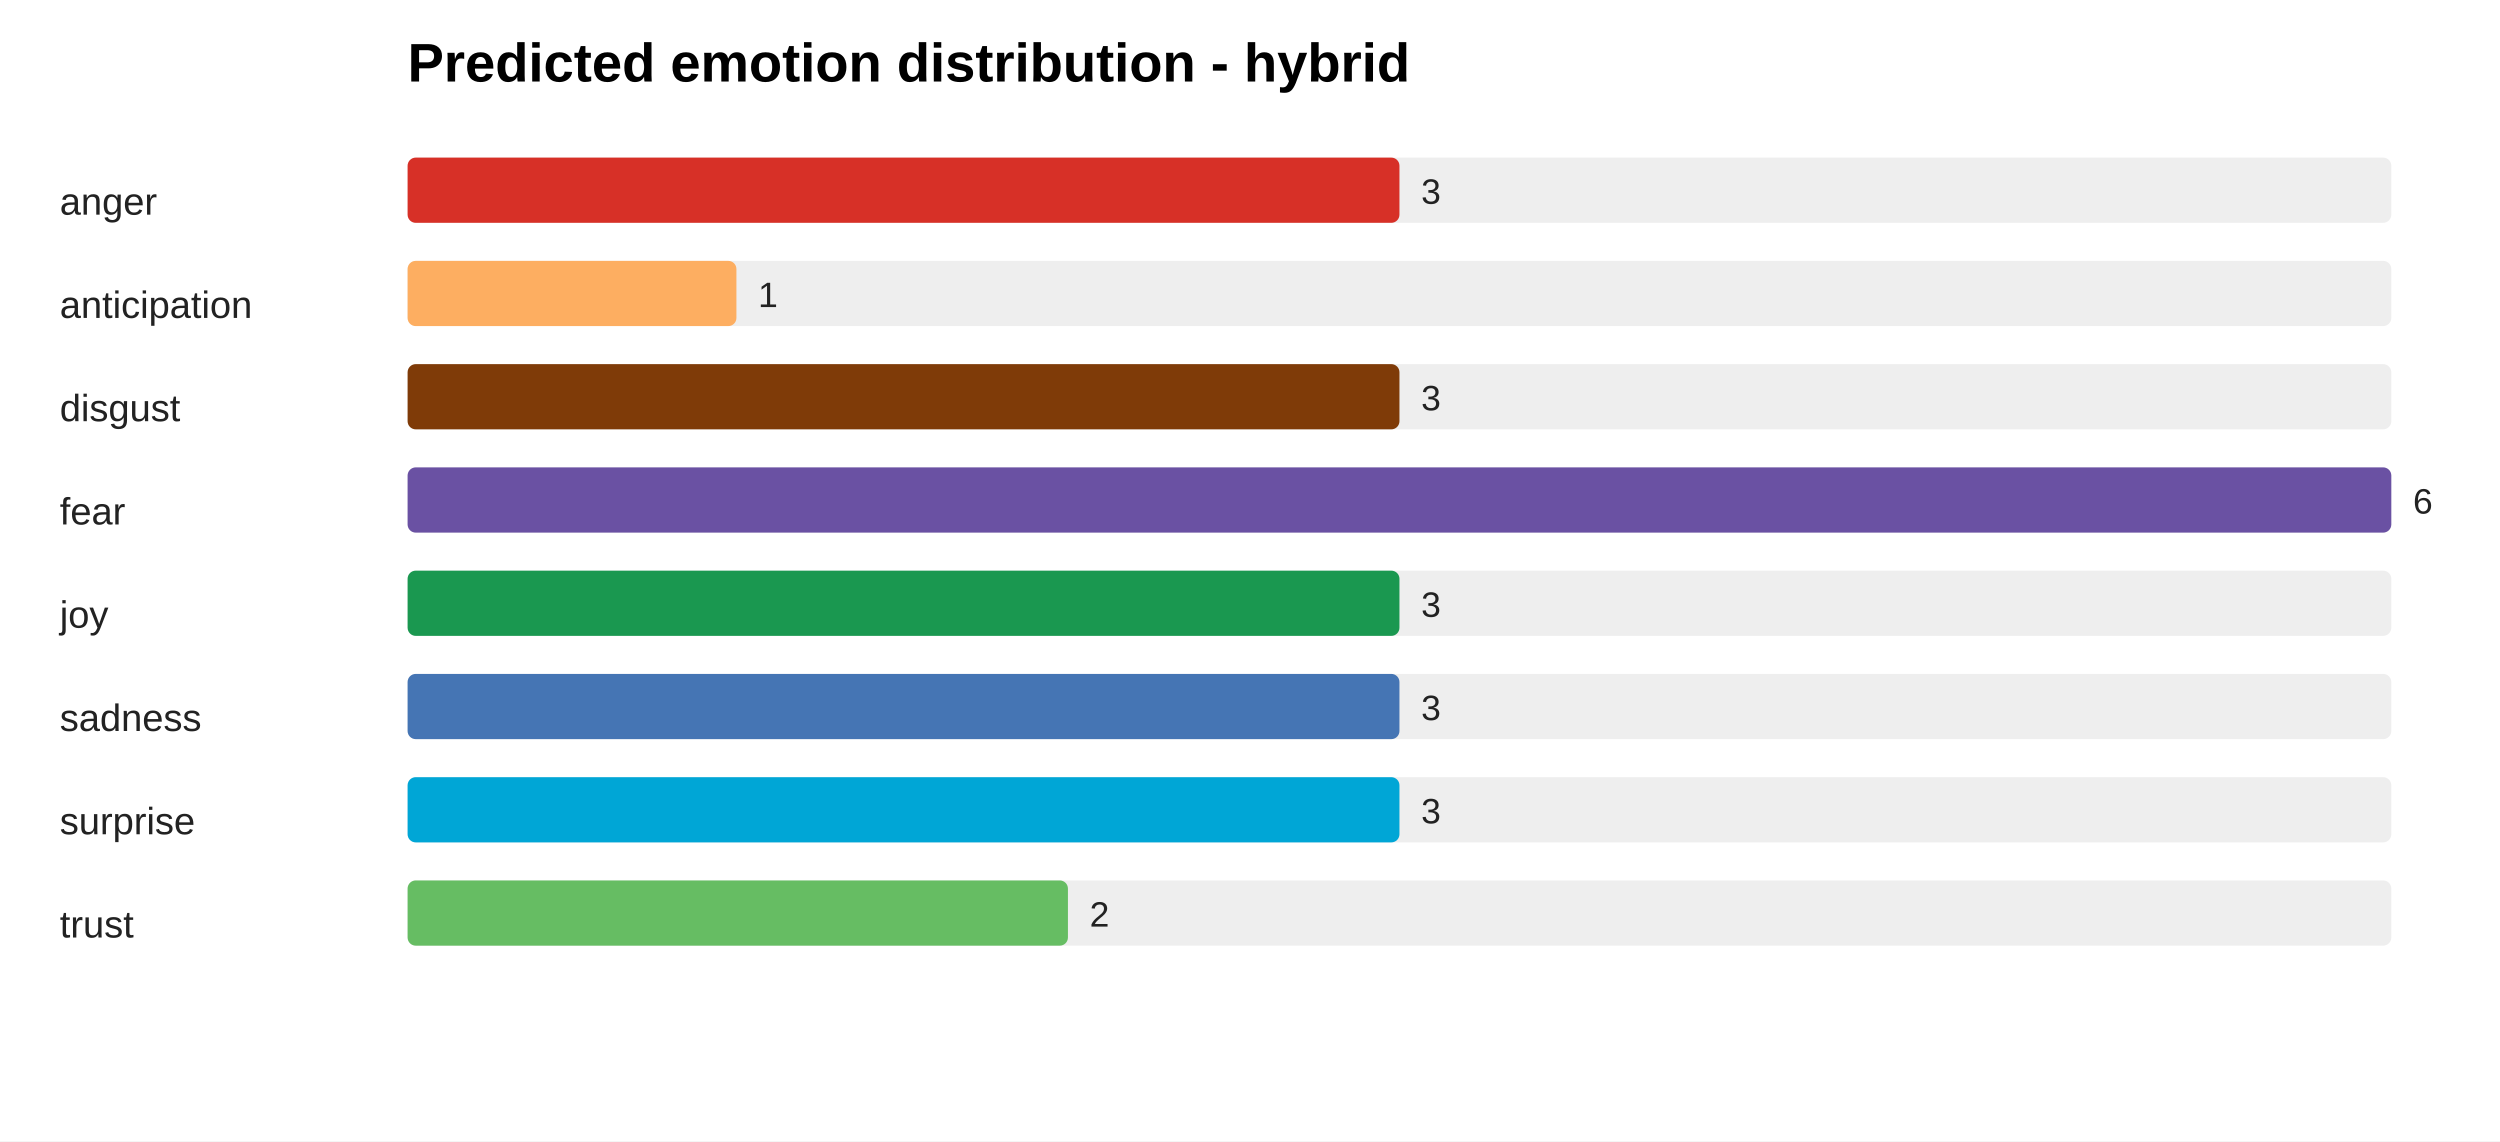
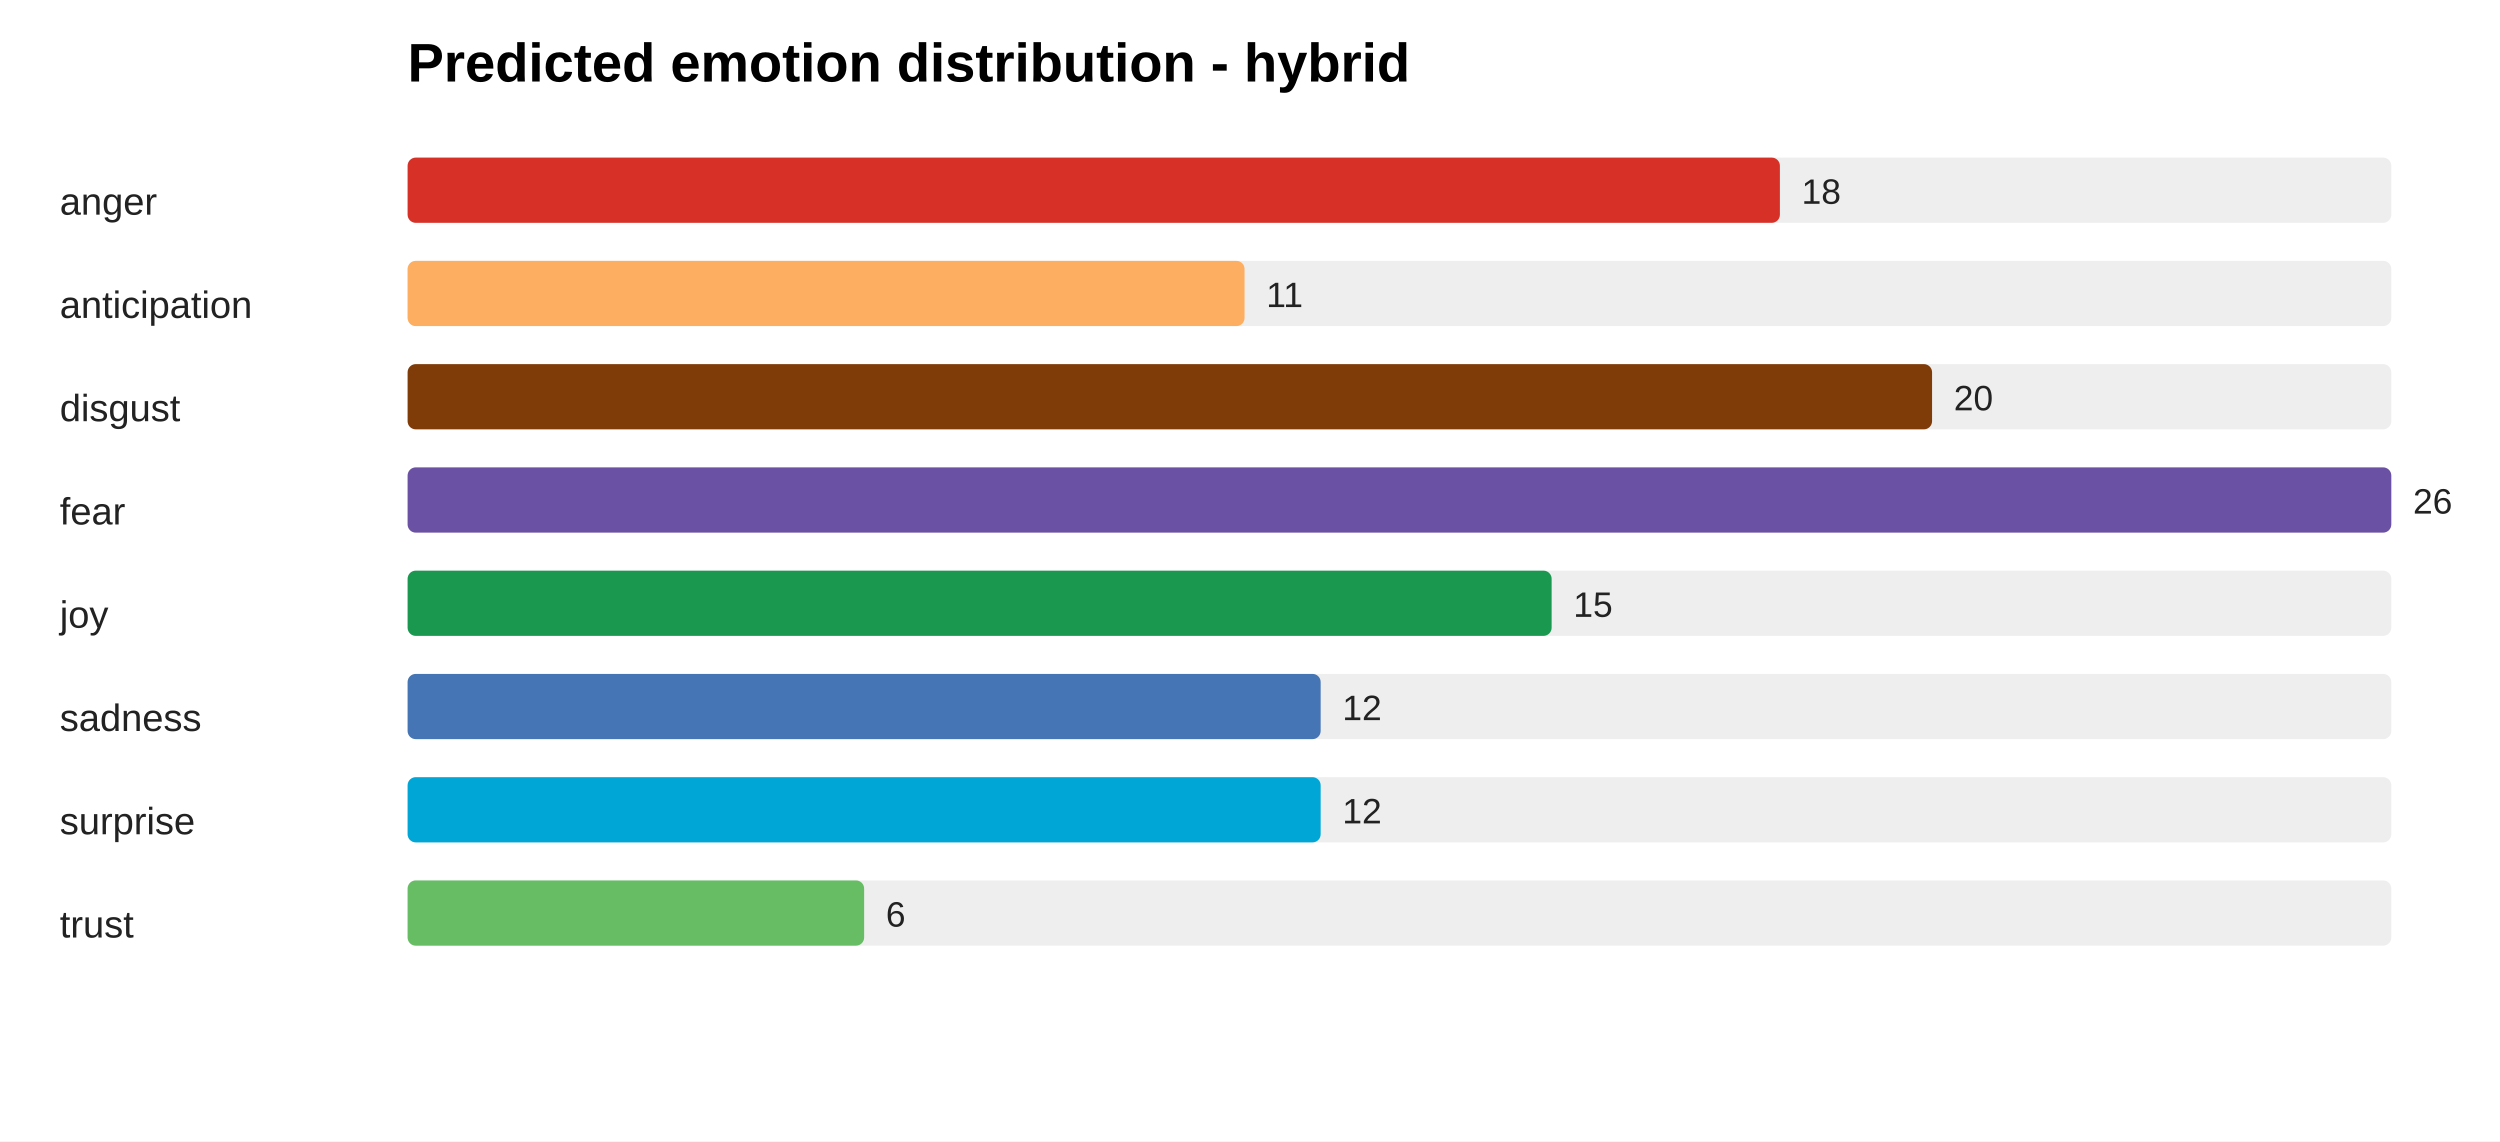
<svg xmlns="http://www.w3.org/2000/svg" width="920" height="420" viewBox="0 0 920 420">
  <rect width="100%" height="100%" fill="#ffffff" />
  <text x="150" y="30" font-family="Arial, sans-serif" font-size="20" font-weight="700">Predicted emotion distribution - hybrid</text>
  <text x="22" y="79" font-family="Arial, sans-serif" font-size="14" fill="#222">anger</text>
  <rect x="150" y="58" width="730" height="24" rx="3" fill="#eeeeee" />
-   <rect x="150" y="58" width="365" height="24" rx="3" fill="#d73027" />
-   <text x="523" y="75" font-family="Arial, sans-serif" font-size="13" fill="#222">3</text>
+   <rect x="150" y="58" width="505" height="24" rx="3" fill="#d73027" />
+   <text x="663" y="75" font-family="Arial, sans-serif" font-size="13" fill="#222">18</text>
  <text x="22" y="117" font-family="Arial, sans-serif" font-size="14" fill="#222">anticipation</text>
  <rect x="150" y="96" width="730" height="24" rx="3" fill="#eeeeee" />
-   <rect x="150" y="96" width="121" height="24" rx="3" fill="#fdae61" />
-   <text x="279" y="113" font-family="Arial, sans-serif" font-size="13" fill="#222">1</text>
+   <rect x="150" y="96" width="308" height="24" rx="3" fill="#fdae61" />
+   <text x="466" y="113" font-family="Arial, sans-serif" font-size="13" fill="#222">11</text>
  <text x="22" y="155" font-family="Arial, sans-serif" font-size="14" fill="#222">disgust</text>
  <rect x="150" y="134" width="730" height="24" rx="3" fill="#eeeeee" />
-   <rect x="150" y="134" width="365" height="24" rx="3" fill="#7f3b08" />
-   <text x="523" y="151" font-family="Arial, sans-serif" font-size="13" fill="#222">3</text>
+   <rect x="150" y="134" width="561" height="24" rx="3" fill="#7f3b08" />
+   <text x="719" y="151" font-family="Arial, sans-serif" font-size="13" fill="#222">20</text>
  <text x="22" y="193" font-family="Arial, sans-serif" font-size="14" fill="#222">fear</text>
  <rect x="150" y="172" width="730" height="24" rx="3" fill="#eeeeee" />
  <rect x="150" y="172" width="730" height="24" rx="3" fill="#6a51a3" />
-   <text x="888" y="189" font-family="Arial, sans-serif" font-size="13" fill="#222">6</text>
+   <text x="888" y="189" font-family="Arial, sans-serif" font-size="13" fill="#222">26</text>
  <text x="22" y="231" font-family="Arial, sans-serif" font-size="14" fill="#222">joy</text>
  <rect x="150" y="210" width="730" height="24" rx="3" fill="#eeeeee" />
-   <rect x="150" y="210" width="365" height="24" rx="3" fill="#1a9850" />
-   <text x="523" y="227" font-family="Arial, sans-serif" font-size="13" fill="#222">3</text>
+   <rect x="150" y="210" width="421" height="24" rx="3" fill="#1a9850" />
+   <text x="579" y="227" font-family="Arial, sans-serif" font-size="13" fill="#222">15</text>
  <text x="22" y="269" font-family="Arial, sans-serif" font-size="14" fill="#222">sadness</text>
  <rect x="150" y="248" width="730" height="24" rx="3" fill="#eeeeee" />
-   <rect x="150" y="248" width="365" height="24" rx="3" fill="#4575b4" />
-   <text x="523" y="265" font-family="Arial, sans-serif" font-size="13" fill="#222">3</text>
+   <rect x="150" y="248" width="336" height="24" rx="3" fill="#4575b4" />
+   <text x="494" y="265" font-family="Arial, sans-serif" font-size="13" fill="#222">12</text>
  <text x="22" y="307" font-family="Arial, sans-serif" font-size="14" fill="#222">surprise</text>
  <rect x="150" y="286" width="730" height="24" rx="3" fill="#eeeeee" />
-   <rect x="150" y="286" width="365" height="24" rx="3" fill="#00a6d6" />
-   <text x="523" y="303" font-family="Arial, sans-serif" font-size="13" fill="#222">3</text>
+   <rect x="150" y="286" width="336" height="24" rx="3" fill="#00a6d6" />
+   <text x="494" y="303" font-family="Arial, sans-serif" font-size="13" fill="#222">12</text>
  <text x="22" y="345" font-family="Arial, sans-serif" font-size="14" fill="#222">trust</text>
  <rect x="150" y="324" width="730" height="24" rx="3" fill="#eeeeee" />
-   <rect x="150" y="324" width="243" height="24" rx="3" fill="#66bd63" />
-   <text x="401" y="341" font-family="Arial, sans-serif" font-size="13" fill="#222">2</text>
+   <rect x="150" y="324" width="168" height="24" rx="3" fill="#66bd63" />
+   <text x="326" y="341" font-family="Arial, sans-serif" font-size="13" fill="#222">6</text>
</svg>
